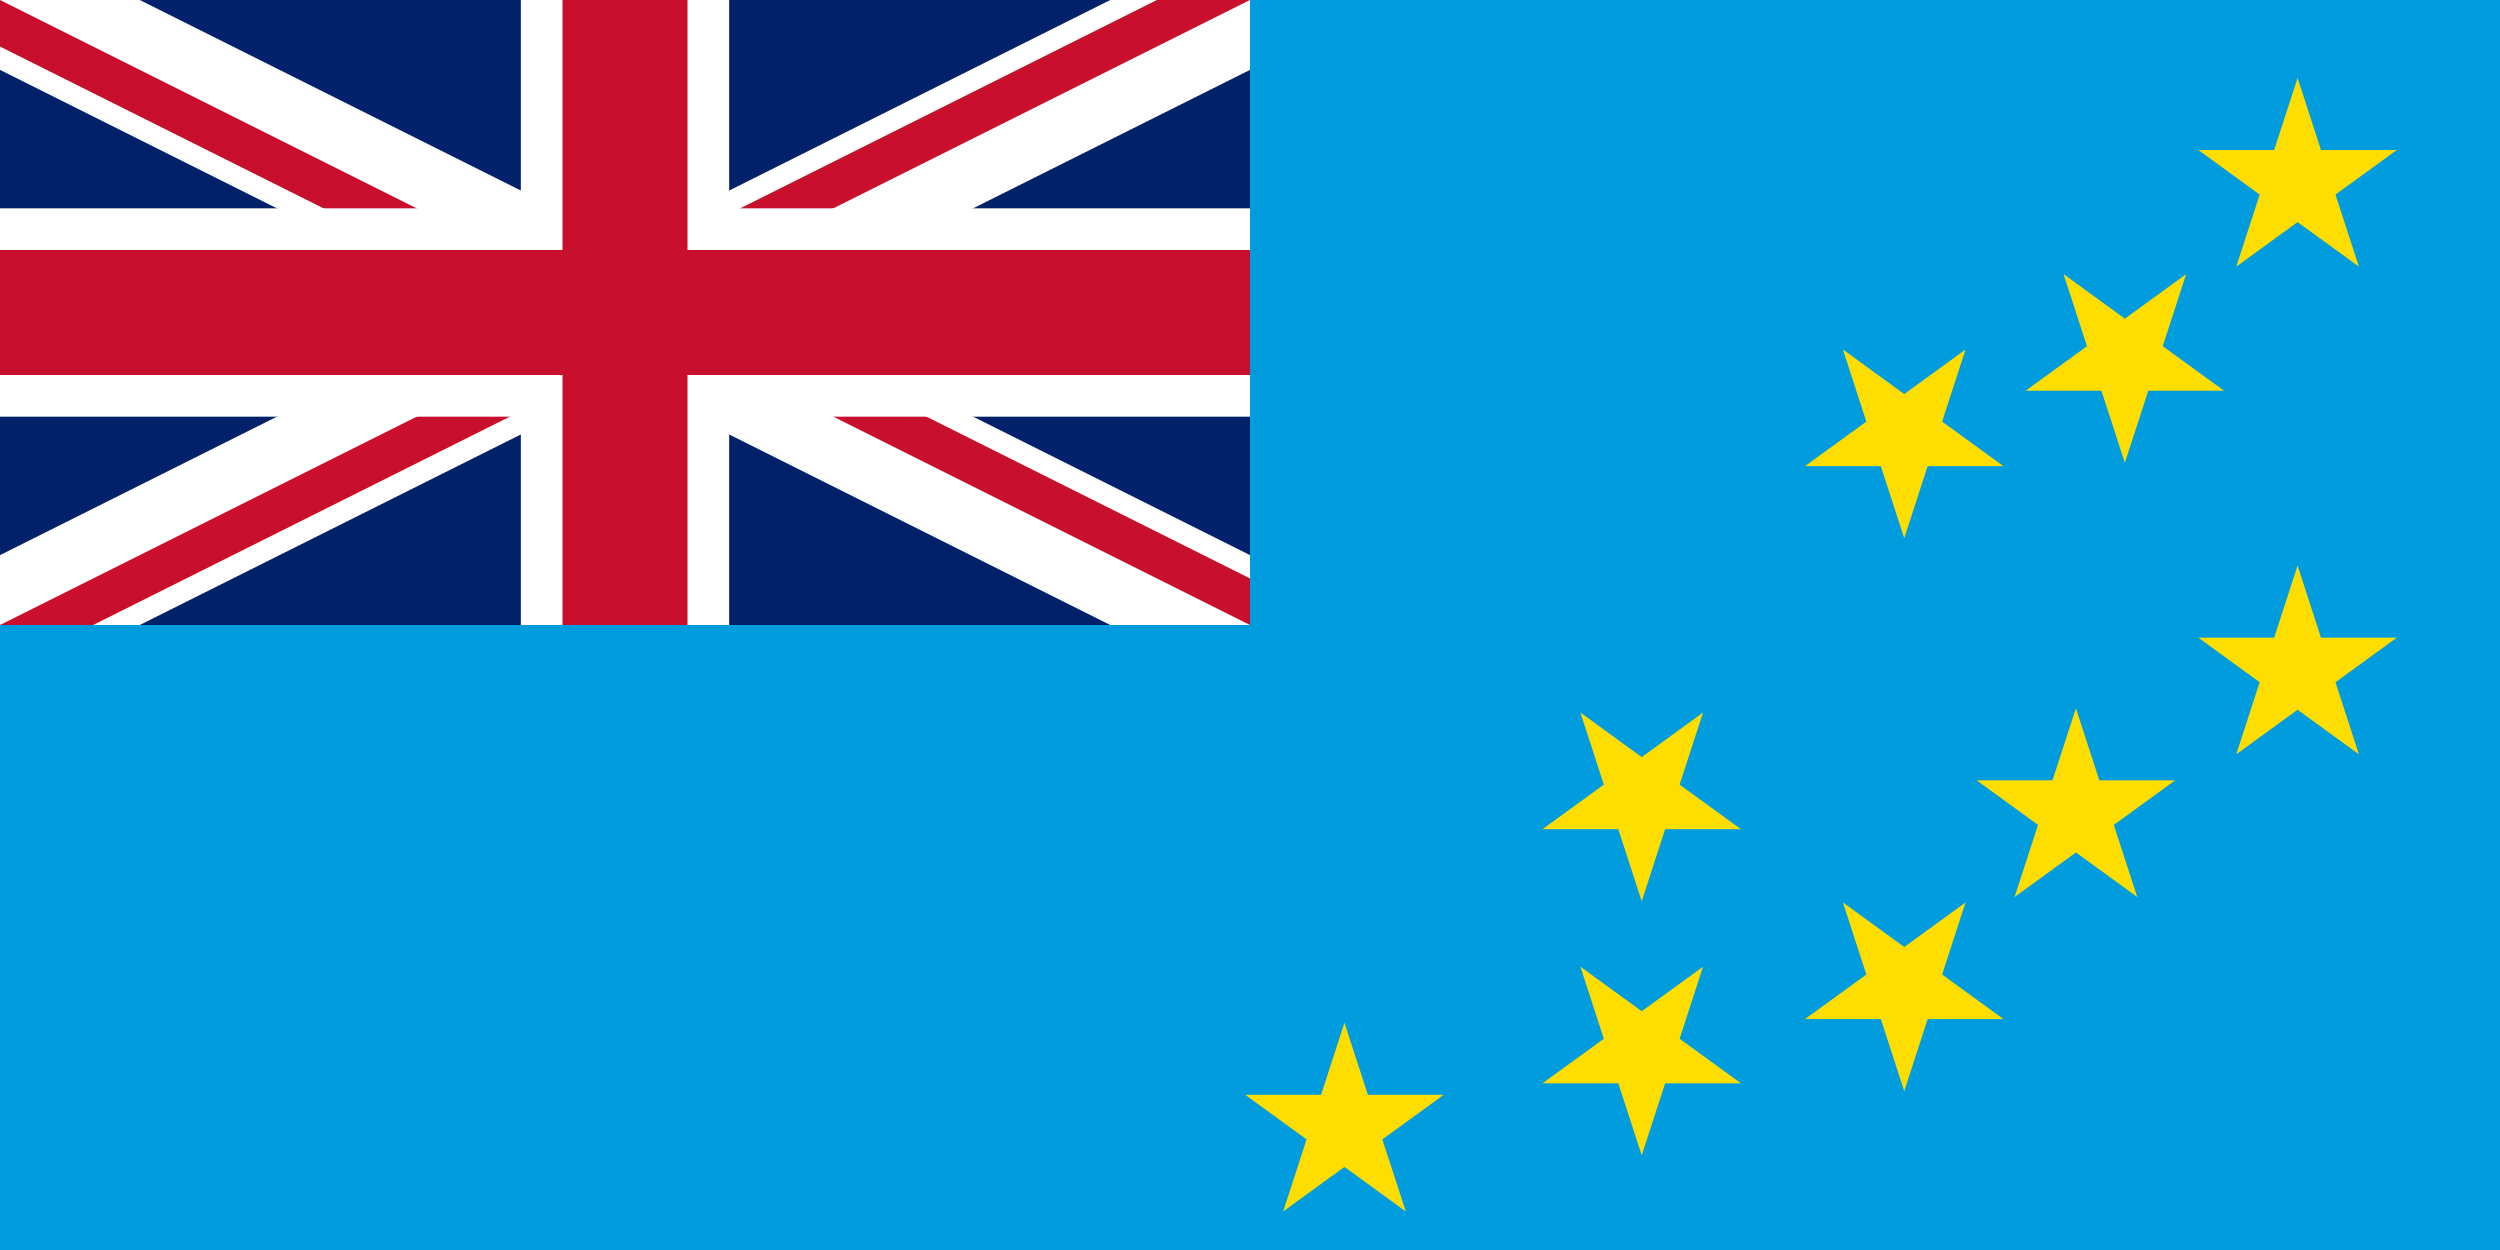
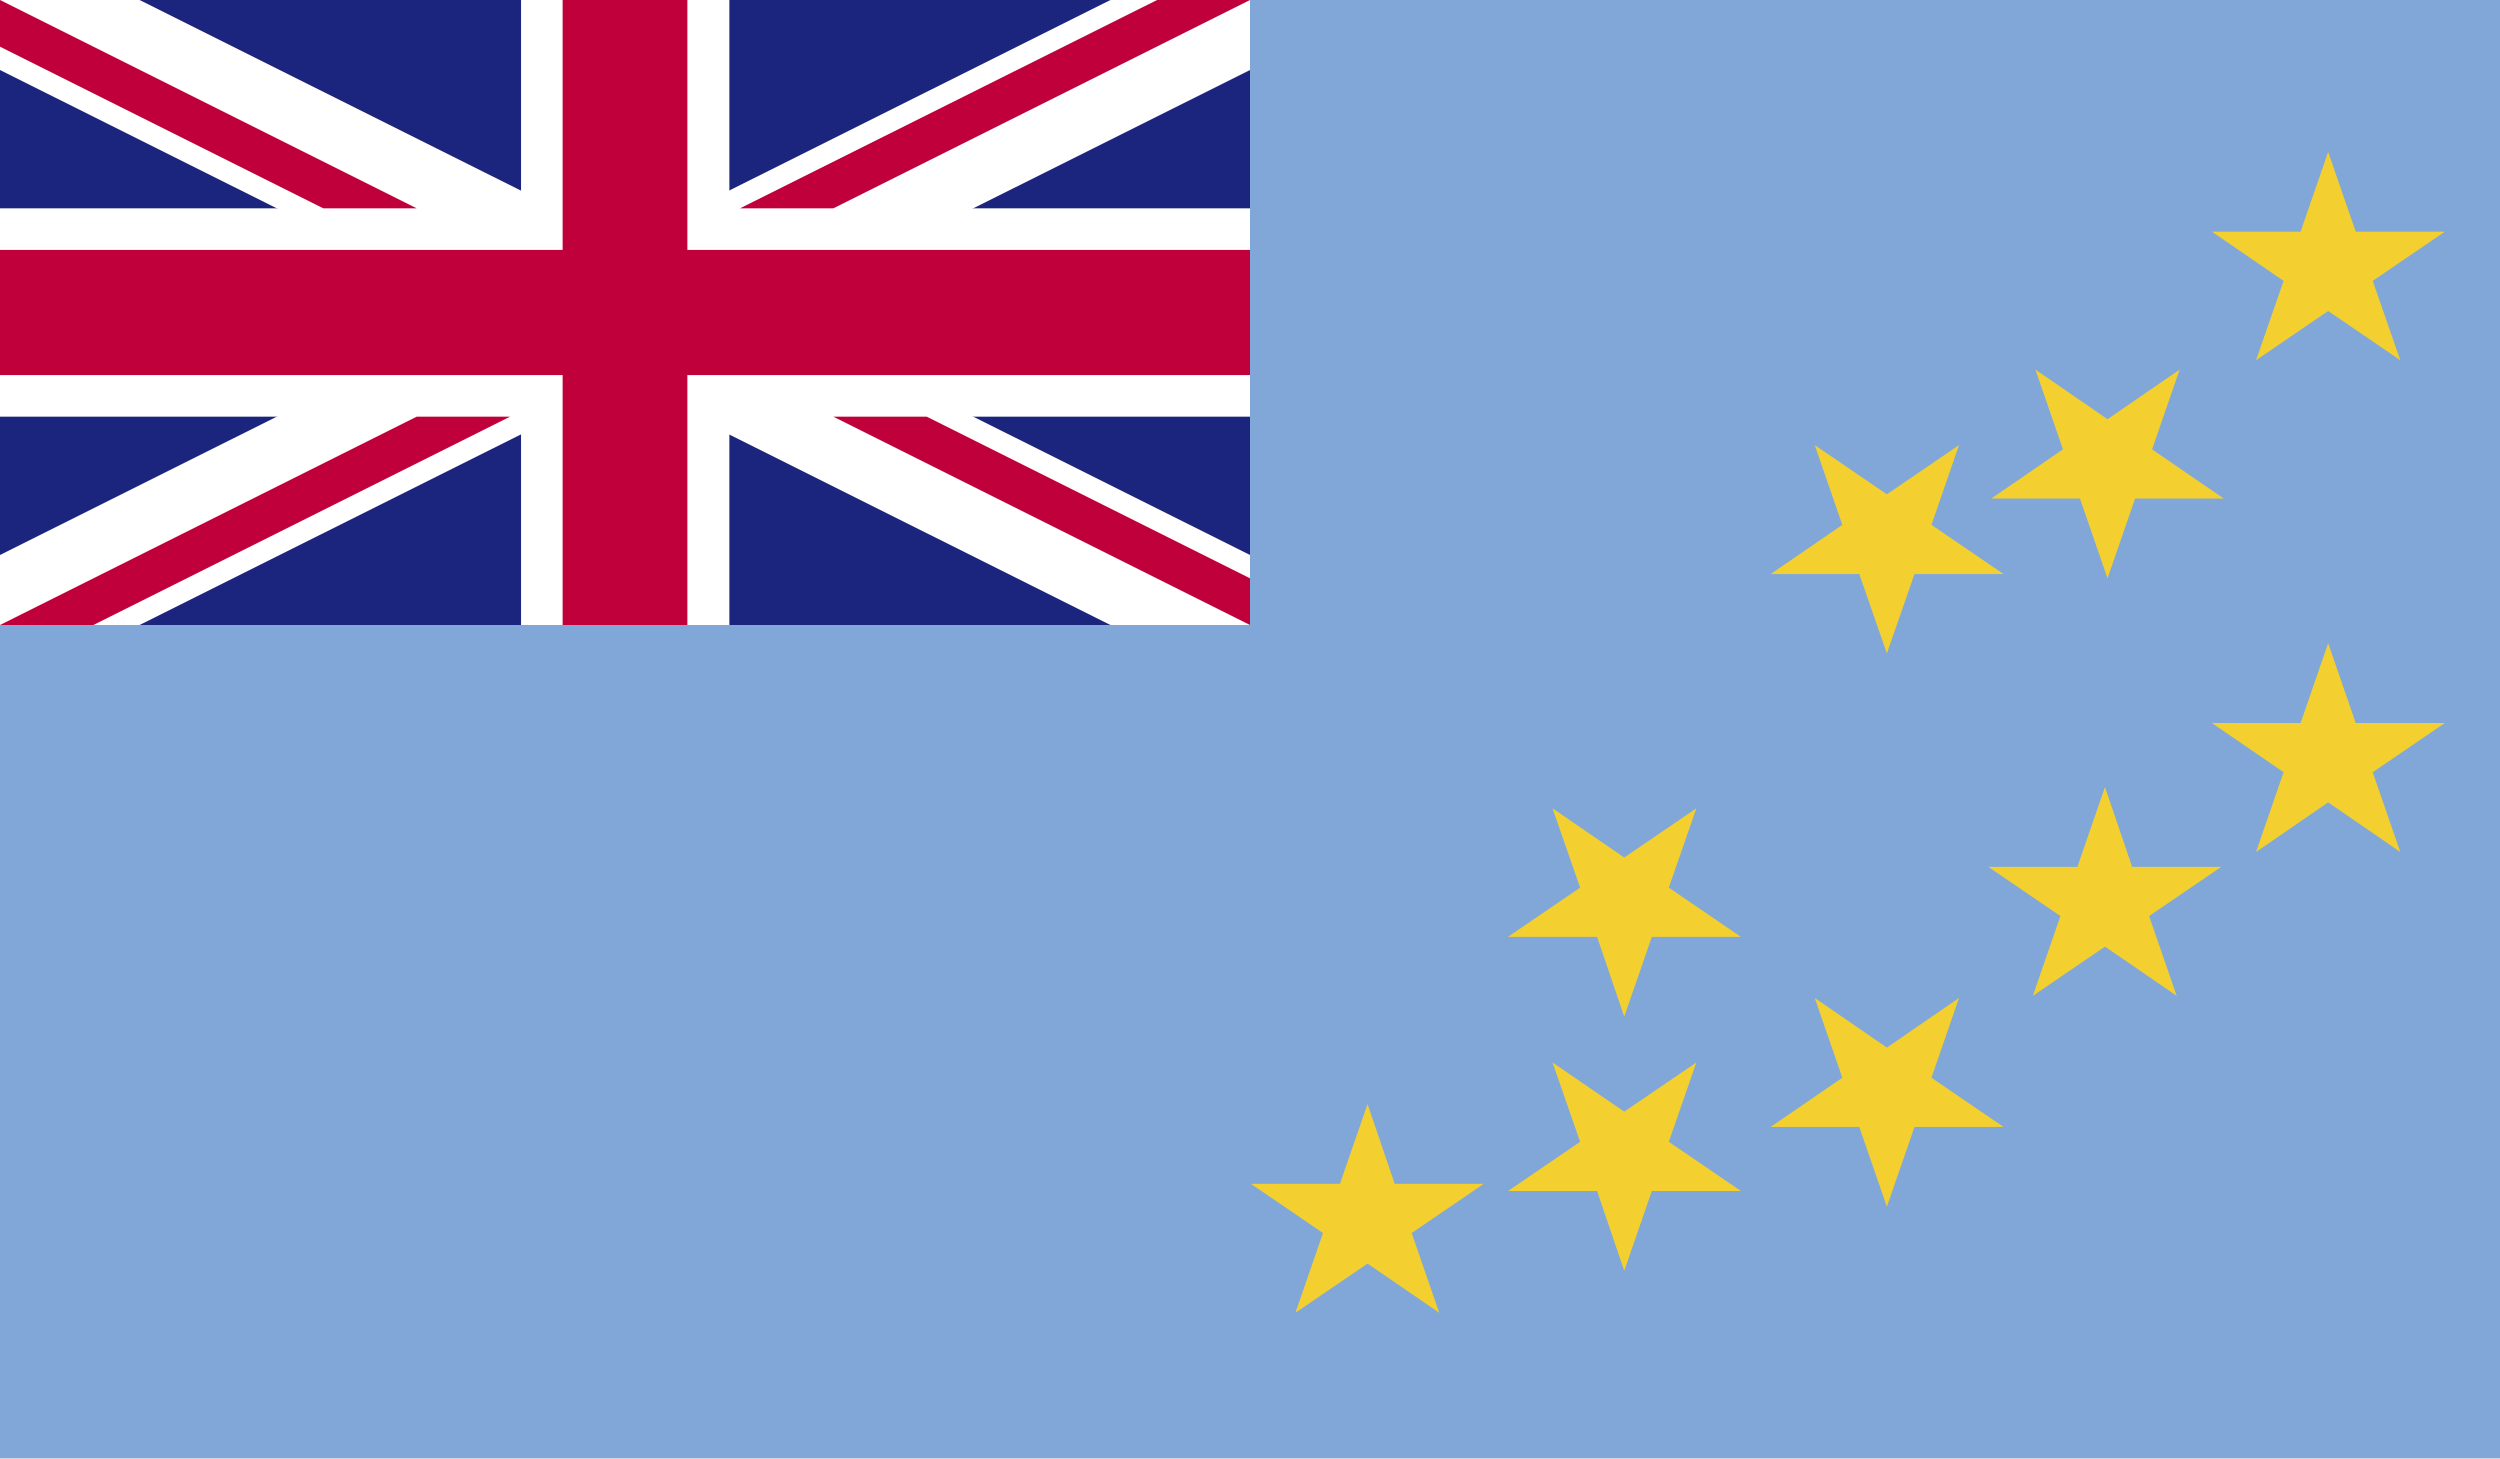
- <svg xmlns="http://www.w3.org/2000/svg" viewBox="0 0 1200 600">
-   <clipPath id="a">
-     <path d="M0 0h650v350H0z" />
-   </clipPath>
-   <clipPath id="b">
-     <path d="M0 0v150h650v150h-50zm0 300v50h300V0h300z" />
-   </clipPath>
-   <path fill="#012169" d="M0 0h1200v600H0z" />
-   <path d="M0 0l600 300m0-300L0 300" stroke="#fff" stroke-width="60" clip-path="url(#a)" />
-   <path d="M0 0l600 300m0-300L0 300" stroke="#c8102e" stroke-width="40" clip-path="url(#b)" />
-   <path d="M0 150h650M300 0v350" stroke="#fff" stroke-width="100" />
-   <path d="M0 150h650M300 0v350" stroke="#c8102e" stroke-width="60" />
-   <path d="M0 300h600V0h600v600H0z" fill="#009cde" />
-   <path d="M645.34 490.913l29.436 90.597-77.066-55.992h95.26l-77.067 55.993zM817.462 464l-29.436 90.597L758.589 464l77.066 55.992h-95.26zm0-121.984l-29.436 90.597-29.437-90.597 77.066 55.992-95.26.001zm126.005 91.152l-29.437 90.597-29.436-90.597 77.066 55.992-95.26.001zm0-265.413l-29.437 90.597-29.436-90.597 77.066 55.992H866.4zm52.975 172.21l29.436 90.597-77.066-55.992h95.26l-77.067 55.993zm52.923-208.404l-29.437 90.597-29.437-90.597 77.067 55.992-95.26.001zm53.471 139.913l29.437 90.597-77.067-55.992h95.26l-77.067 55.993zm0-234.069l29.437 90.597-77.067-55.992h95.26l-77.067 55.993z" fill="#fedd00" />
+ <svg xmlns="http://www.w3.org/2000/svg" viewBox="0 0 58.92 34.37">
+   <path fill="#80a7d8" d="M0 0h58.92v34.37H0z" />
+   <path fill-rule="evenodd" clip-rule="evenodd" fill="#f3d02f" d="M56.57 8.49l-1.7-1.16-1.7 1.16.65-1.87-1.69-1.16h2.09l.65-1.88.65 1.88h2.1l-1.7 1.16zM51.3 23.47l-1.69-1.16-1.7 1.16.65-1.88-1.7-1.16h2.1l.65-1.88.64 1.88h2.1l-1.7 1.16zM56.57 20.08l-1.7-1.17-1.7 1.17.65-1.88-1.69-1.16h2.09l.65-1.88.65 1.88h2.1l-1.7 1.16zM33.92 30.94l-1.69-1.16-1.7 1.16.65-1.88-1.7-1.16h2.1l.65-1.88.64 1.88h2.1l-1.7 1.16zM36.59 19.05l1.69 1.16 1.7-1.16-.65 1.87 1.7 1.16h-2.1l-.65 1.88-.64-1.88h-2.1l1.7-1.16zM42.77 10.49l1.7 1.16 1.7-1.16-.65 1.88 1.7 1.16h-2.1l-.65 1.87-.65-1.87h-2.09l1.69-1.16zM47.97 8.71l1.7 1.17 1.7-1.17-.65 1.88 1.69 1.16h-2.09l-.65 1.88-.65-1.88h-2.09l1.69-1.16zM42.77 23.52l1.7 1.17 1.7-1.17-.65 1.88 1.7 1.16h-2.1l-.65 1.88-.65-1.88h-2.09l1.69-1.16zM36.59 25.04l1.69 1.16 1.7-1.16-.65 1.87 1.7 1.16h-2.1l-.65 1.88-.64-1.88h-2.1l1.7-1.16z" />
+   <path fill="#1b257d" d="M0 0h29.46v14.73H0z" />
+   <path fill="#fff" d="M26.17 0L0 13.08v1.65h3.29L29.46 1.65V0z" />
+   <path fill="#fff" d="M0 0v1.65l26.17 13.08h3.29v-1.65L3.29 0z" />
+   <path fill="#fff" d="M12.28 0v4.91H0v4.91h12.28v4.91h4.91V9.82h12.27V4.91H17.19V0z" />
+   <path fill="#c0003b" d="M13.26 0v5.89H0v2.95h13.26v5.89h2.94V8.84h13.26V5.89H16.2V0z" />
+   <path fill-rule="evenodd" clip-rule="evenodd" fill="#c0003b" d="M17.44 4.91h2.2L29.46 0h-2.19z" />
+   <path fill="#c0003b" d="M0 1.1l7.62 3.81h2.2L0 0z" />
+   <path fill-rule="evenodd" clip-rule="evenodd" fill="#c0003b" d="M29.46 14.73v-1.1l-7.62-3.81h-2.2z" />
+   <path fill="#c0003b" d="M9.82 9.82L0 14.73h2.2l9.82-4.91z" />
</svg>
